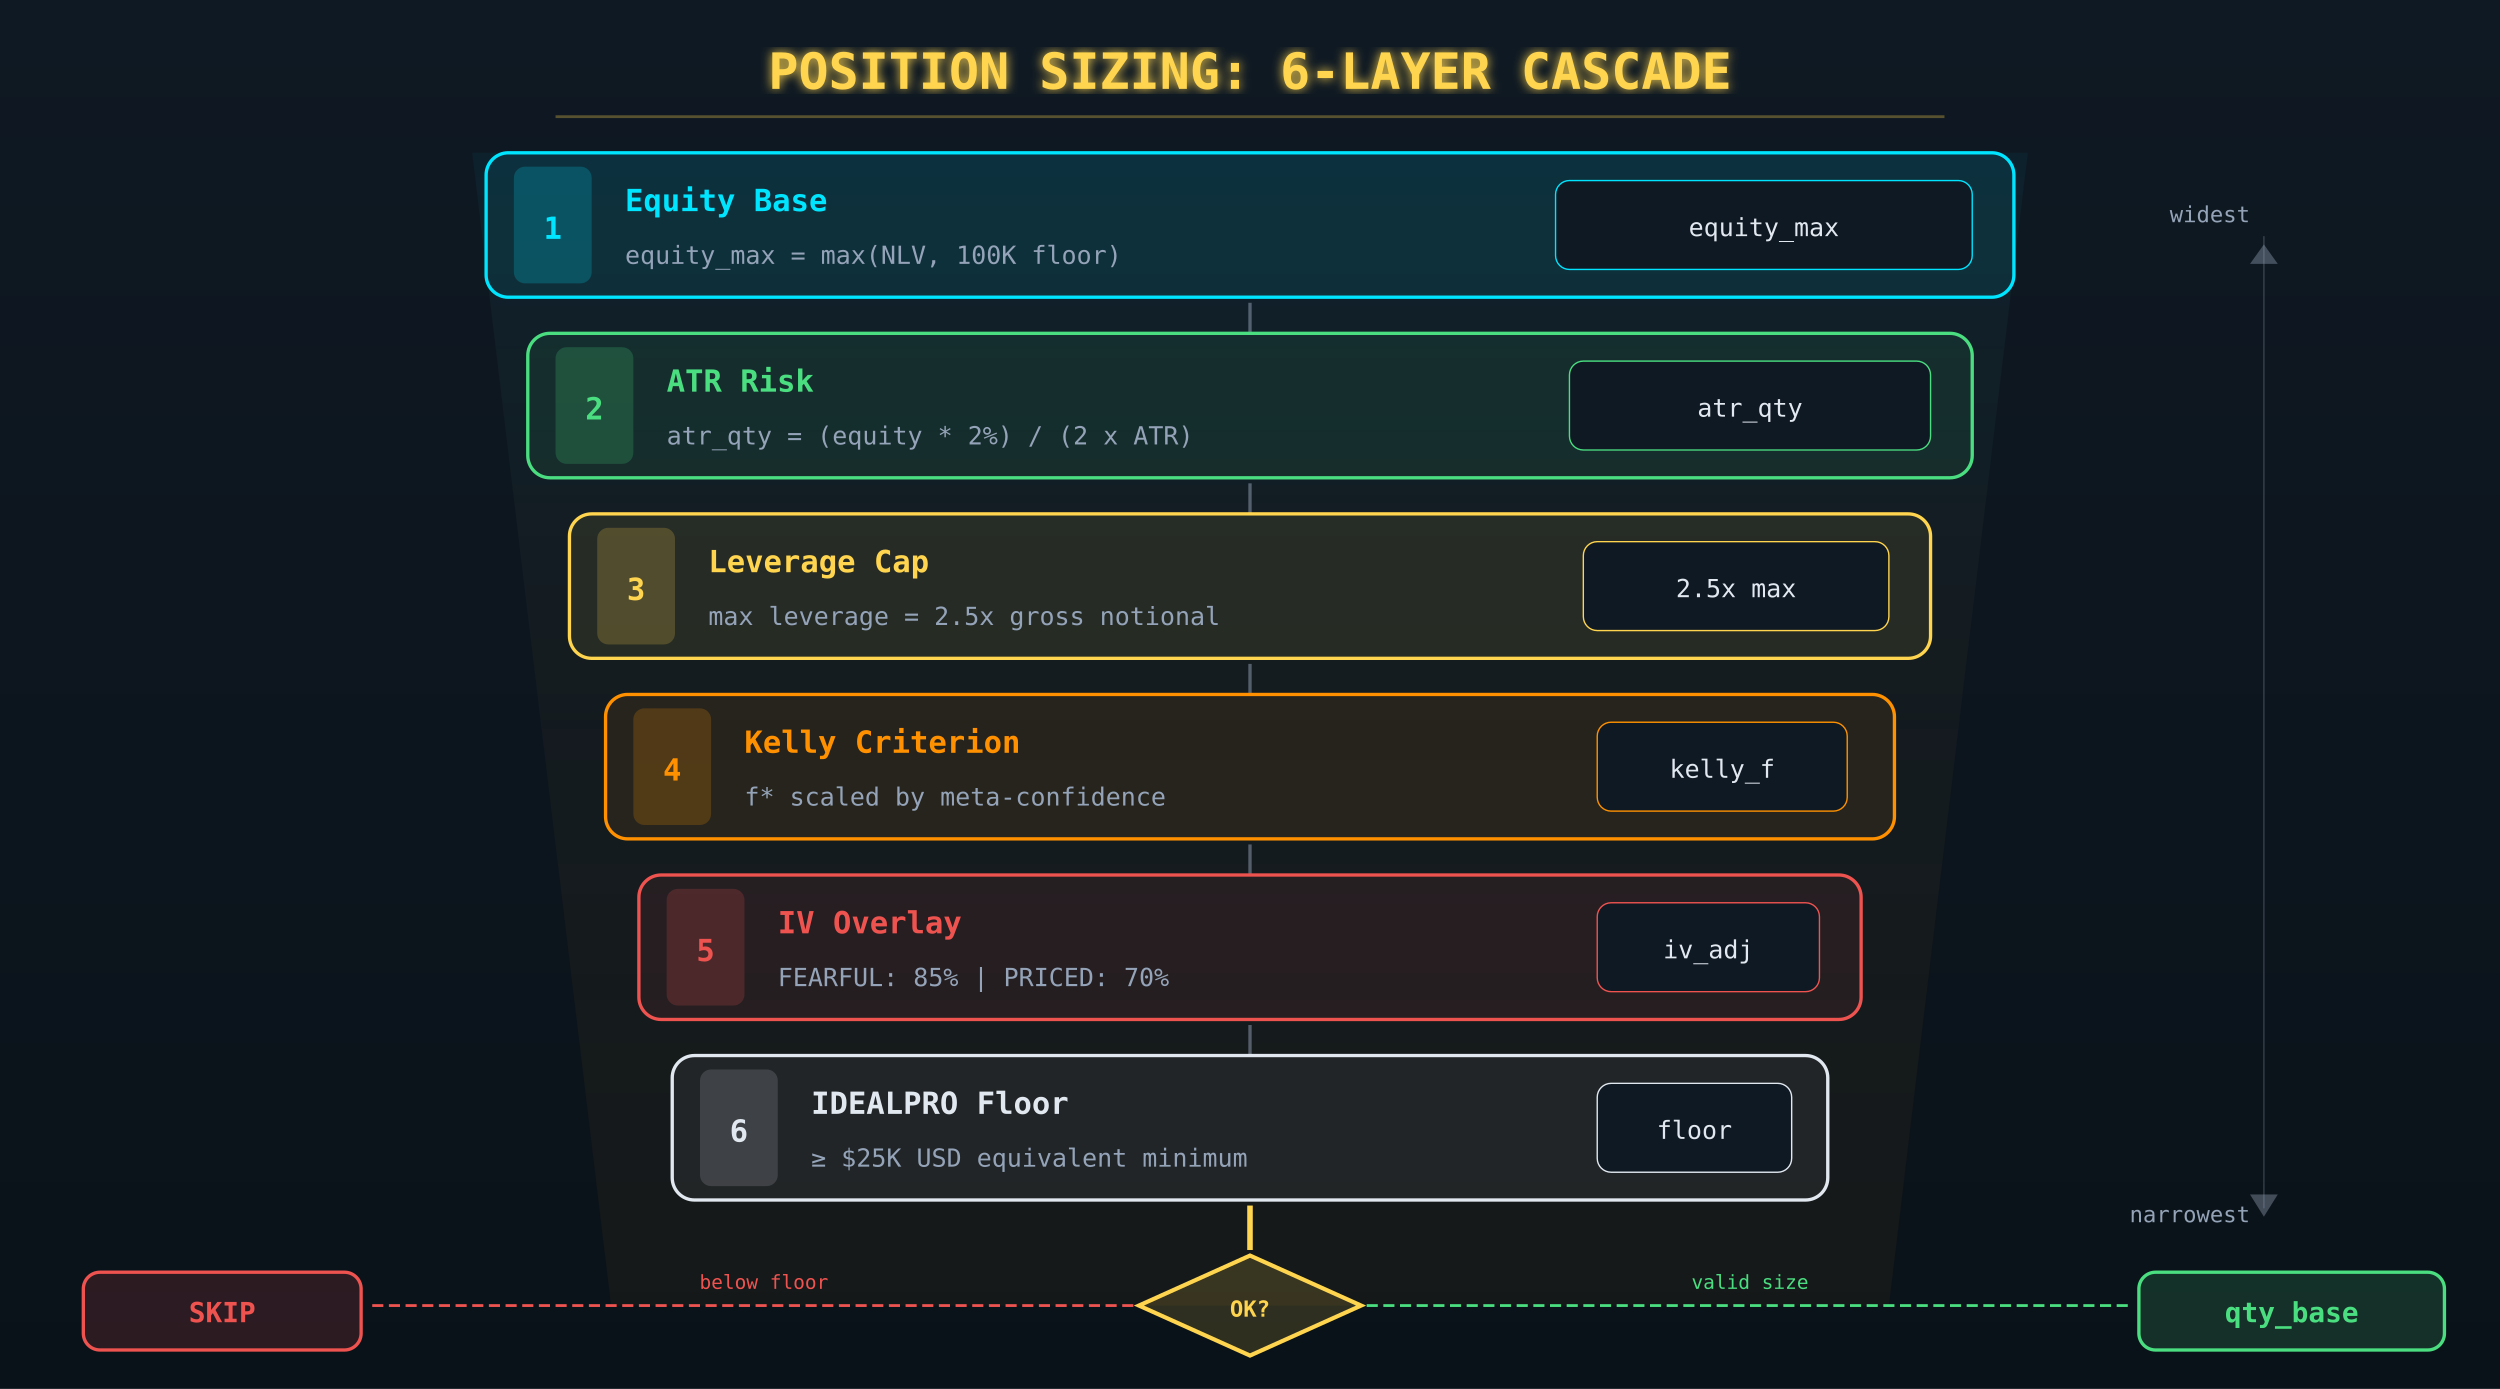
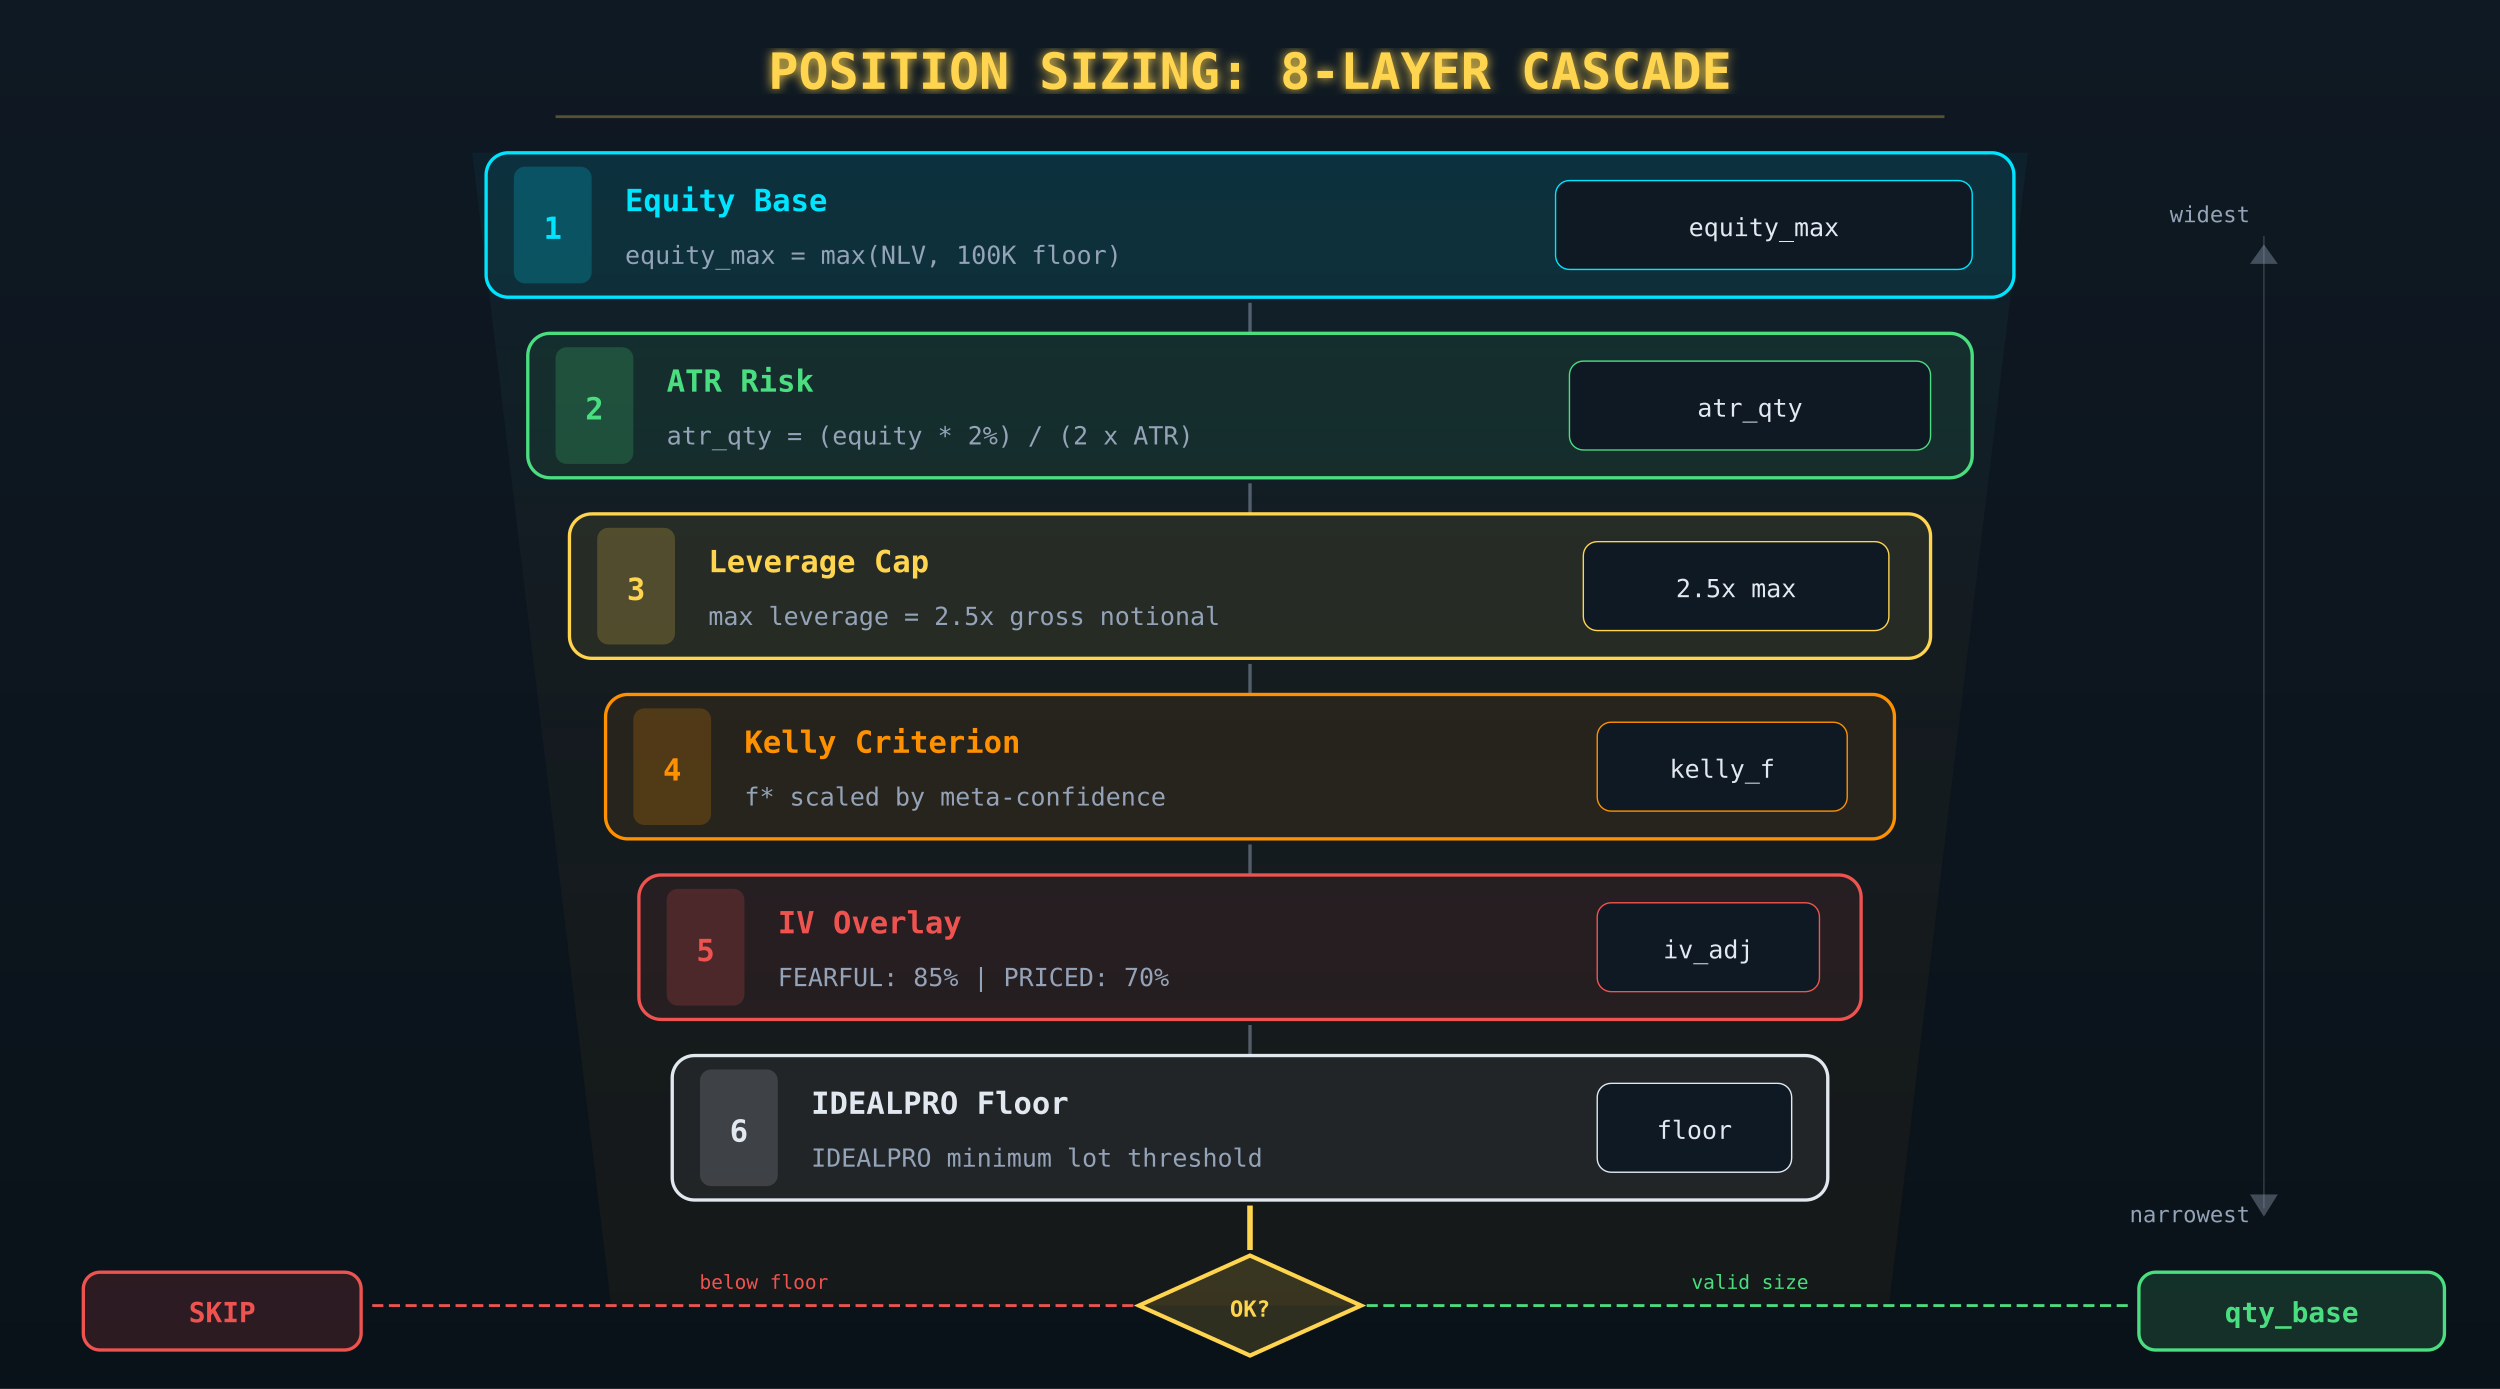
<svg xmlns="http://www.w3.org/2000/svg" viewBox="0 0 900 500">
  <defs>
    <linearGradient id="psBgGrad" x1="0" y1="0" x2="0" y2="1">
      <stop offset="0%" stop-color="#0f1923" />
      <stop offset="100%" stop-color="#0a1219" />
    </linearGradient>
    <filter id="psGlow">
      <feGaussianBlur stdDeviation="2" result="blur" />
      <feMerge>
        <feMergeNode in="blur" />
        <feMergeNode in="SourceGraphic" />
      </feMerge>
    </filter>
    <marker id="psArrowDown" markerWidth="8" markerHeight="8" refX="4" refY="8" orient="auto">
      <path d="M0,0 L4,8 L8,0" fill="#94A3B8" />
    </marker>
    <linearGradient id="psFunnel" x1="0" y1="0" x2="0" y2="1">
      <stop offset="0%" stop-color="#00e5ff" stop-opacity="0.15" />
      <stop offset="50%" stop-color="#FFD54F" stop-opacity="0.1" />
      <stop offset="100%" stop-color="#ff9100" stop-opacity="0.15" />
    </linearGradient>
  </defs>
  <rect width="900" height="500" fill="url(#psBgGrad)" />
-   <text x="450" y="32" text-anchor="middle" font-family="monospace" font-size="18" font-weight="bold" fill="#FFD54F" filter="url(#psGlow)">POSITION SIZING: 6-LAYER CASCADE</text>
+   <text x="450" y="32" text-anchor="middle" font-family="monospace" font-size="18" font-weight="bold" fill="#FFD54F" filter="url(#psGlow)">POSITION SIZING: 8-LAYER CASCADE</text>
  <line x1="200" y1="42" x2="700" y2="42" stroke="#FFD54F" stroke-opacity="0.3" stroke-width="1" />
  <polygon points="170,55 730,55 680,470 220,470" fill="url(#psFunnel)" opacity="0.3" />
  <rect x="175" y="55" width="550" height="52" rx="8" fill="#00e5ff" fill-opacity="0.08" stroke="#00e5ff" stroke-width="1.2" />
  <rect x="185" y="60" width="28" height="42" rx="4" fill="#00e5ff" fill-opacity="0.2" />
  <text x="199" y="86" text-anchor="middle" font-family="monospace" font-size="11" font-weight="bold" fill="#00e5ff">1</text>
  <text x="225" y="76" font-family="monospace" font-size="11" font-weight="bold" fill="#00e5ff">Equity Base</text>
  <text x="225" y="95" font-family="monospace" font-size="9" fill="#94A3B8">equity_max = max(NLV, 100K floor)</text>
  <rect x="560" y="65" width="150" height="32" rx="5" fill="#0f1923" stroke="#00e5ff" stroke-width="0.5" />
  <text x="635" y="85" text-anchor="middle" font-family="monospace" font-size="9" fill="#E2E8F0">equity_max</text>
  <line x1="450" y1="109" x2="450" y2="120" stroke="#94A3B8" stroke-width="1.2" stroke-opacity="0.5" />
  <rect x="190" y="120" width="520" height="52" rx="8" fill="#4ADE80" fill-opacity="0.08" stroke="#4ADE80" stroke-width="1.2" />
  <rect x="200" y="125" width="28" height="42" rx="4" fill="#4ADE80" fill-opacity="0.2" />
  <text x="214" y="151" text-anchor="middle" font-family="monospace" font-size="11" font-weight="bold" fill="#4ADE80">2</text>
  <text x="240" y="141" font-family="monospace" font-size="11" font-weight="bold" fill="#4ADE80">ATR Risk</text>
  <text x="240" y="160" font-family="monospace" font-size="9" fill="#94A3B8">atr_qty = (equity * 2%) / (2 x ATR)</text>
  <rect x="565" y="130" width="130" height="32" rx="5" fill="#0f1923" stroke="#4ADE80" stroke-width="0.5" />
  <text x="630" y="150" text-anchor="middle" font-family="monospace" font-size="9" fill="#E2E8F0">atr_qty</text>
  <line x1="450" y1="174" x2="450" y2="185" stroke="#94A3B8" stroke-width="1.2" stroke-opacity="0.5" />
  <rect x="205" y="185" width="490" height="52" rx="8" fill="#FFD54F" fill-opacity="0.08" stroke="#FFD54F" stroke-width="1.2" />
  <rect x="215" y="190" width="28" height="42" rx="4" fill="#FFD54F" fill-opacity="0.2" />
  <text x="229" y="216" text-anchor="middle" font-family="monospace" font-size="11" font-weight="bold" fill="#FFD54F">3</text>
  <text x="255" y="206" font-family="monospace" font-size="11" font-weight="bold" fill="#FFD54F">Leverage Cap</text>
  <text x="255" y="225" font-family="monospace" font-size="9" fill="#94A3B8">max leverage = 2.5x gross notional</text>
  <rect x="570" y="195" width="110" height="32" rx="5" fill="#0f1923" stroke="#FFD54F" stroke-width="0.5" />
  <text x="625" y="215" text-anchor="middle" font-family="monospace" font-size="9" fill="#E2E8F0">2.5x max</text>
  <line x1="450" y1="239" x2="450" y2="250" stroke="#94A3B8" stroke-width="1.2" stroke-opacity="0.5" />
  <rect x="218" y="250" width="464" height="52" rx="8" fill="#ff9100" fill-opacity="0.08" stroke="#ff9100" stroke-width="1.2" />
  <rect x="228" y="255" width="28" height="42" rx="4" fill="#ff9100" fill-opacity="0.2" />
  <text x="242" y="281" text-anchor="middle" font-family="monospace" font-size="11" font-weight="bold" fill="#ff9100">4</text>
  <text x="268" y="271" font-family="monospace" font-size="11" font-weight="bold" fill="#ff9100">Kelly Criterion</text>
  <text x="268" y="290" font-family="monospace" font-size="9" fill="#94A3B8">f* scaled by meta-confidence</text>
  <rect x="575" y="260" width="90" height="32" rx="5" fill="#0f1923" stroke="#ff9100" stroke-width="0.5" />
  <text x="620" y="280" text-anchor="middle" font-family="monospace" font-size="9" fill="#E2E8F0">kelly_f</text>
  <line x1="450" y1="304" x2="450" y2="315" stroke="#94A3B8" stroke-width="1.2" stroke-opacity="0.5" />
  <rect x="230" y="315" width="440" height="52" rx="8" fill="#ef5350" fill-opacity="0.08" stroke="#ef5350" stroke-width="1.2" />
  <rect x="240" y="320" width="28" height="42" rx="4" fill="#ef5350" fill-opacity="0.2" />
  <text x="254" y="346" text-anchor="middle" font-family="monospace" font-size="11" font-weight="bold" fill="#ef5350">5</text>
  <text x="280" y="336" font-family="monospace" font-size="11" font-weight="bold" fill="#ef5350">IV Overlay</text>
  <text x="280" y="355" font-family="monospace" font-size="9" fill="#94A3B8">FEARFUL: 85% | PRICED: 70%</text>
  <rect x="575" y="325" width="80" height="32" rx="5" fill="#0f1923" stroke="#ef5350" stroke-width="0.5" />
  <text x="615" y="345" text-anchor="middle" font-family="monospace" font-size="9" fill="#E2E8F0">iv_adj</text>
  <line x1="450" y1="369" x2="450" y2="380" stroke="#94A3B8" stroke-width="1.2" stroke-opacity="0.5" />
  <rect x="242" y="380" width="416" height="52" rx="8" fill="#E2E8F0" fill-opacity="0.06" stroke="#E2E8F0" stroke-width="1.2" />
  <rect x="252" y="385" width="28" height="42" rx="4" fill="#E2E8F0" fill-opacity="0.15" />
  <text x="266" y="411" text-anchor="middle" font-family="monospace" font-size="11" font-weight="bold" fill="#E2E8F0">6</text>
  <text x="292" y="401" font-family="monospace" font-size="11" font-weight="bold" fill="#E2E8F0">IDEALPRO Floor</text>
-   <text x="292" y="420" font-family="monospace" font-size="9" fill="#94A3B8">≥ $25K USD equivalent minimum</text>
+   <text x="292" y="420" font-family="monospace" font-size="9" fill="#94A3B8">IDEALPRO minimum lot threshold</text>
  <rect x="575" y="390" width="70" height="32" rx="5" fill="#0f1923" stroke="#E2E8F0" stroke-width="0.5" />
  <text x="610" y="410" text-anchor="middle" font-family="monospace" font-size="9" fill="#E2E8F0">floor</text>
  <line x1="450" y1="434" x2="450" y2="450" stroke="#FFD54F" stroke-width="2" />
  <polygon points="450,452 490,470 450,488 410,470" fill="#FFD54F" fill-opacity="0.15" stroke="#FFD54F" stroke-width="1.5" />
  <text x="450" y="474" text-anchor="middle" font-family="monospace" font-size="8" font-weight="bold" fill="#FFD54F">OK?</text>
  <rect x="30" y="458" width="100" height="28" rx="6" fill="#ef5350" fill-opacity="0.15" stroke="#ef5350" stroke-width="1.2" />
  <text x="80" y="476" text-anchor="middle" font-family="monospace" font-size="10" font-weight="bold" fill="#ef5350">SKIP</text>
  <line x1="408" y1="470" x2="132" y2="470" stroke="#ef5350" stroke-width="1" stroke-dasharray="4,2" />
  <text x="275" y="464" text-anchor="middle" font-family="monospace" font-size="7" fill="#ef5350">below floor</text>
  <rect x="770" y="458" width="110" height="28" rx="6" fill="#4ADE80" fill-opacity="0.15" stroke="#4ADE80" stroke-width="1.2" />
  <text x="825" y="476" text-anchor="middle" font-family="monospace" font-size="10" font-weight="bold" fill="#4ADE80">qty_base</text>
  <line x1="492" y1="470" x2="768" y2="470" stroke="#4ADE80" stroke-width="1" stroke-dasharray="4,2" />
  <text x="630" y="464" text-anchor="middle" font-family="monospace" font-size="7" fill="#4ADE80">valid size</text>
  <text x="810" y="80" font-family="monospace" font-size="8" fill="#94A3B8" text-anchor="end">widest</text>
  <line x1="815" y1="85" x2="815" y2="435" stroke="#94A3B8" stroke-width="0.5" stroke-opacity="0.3" />
  <text x="810" y="440" font-family="monospace" font-size="8" fill="#94A3B8" text-anchor="end">narrowest</text>
  <polygon points="815,88 810,95 820,95" fill="#94A3B8" fill-opacity="0.4" />
  <polygon points="815,438 810,430 820,430" fill="#94A3B8" fill-opacity="0.4" />
</svg>
